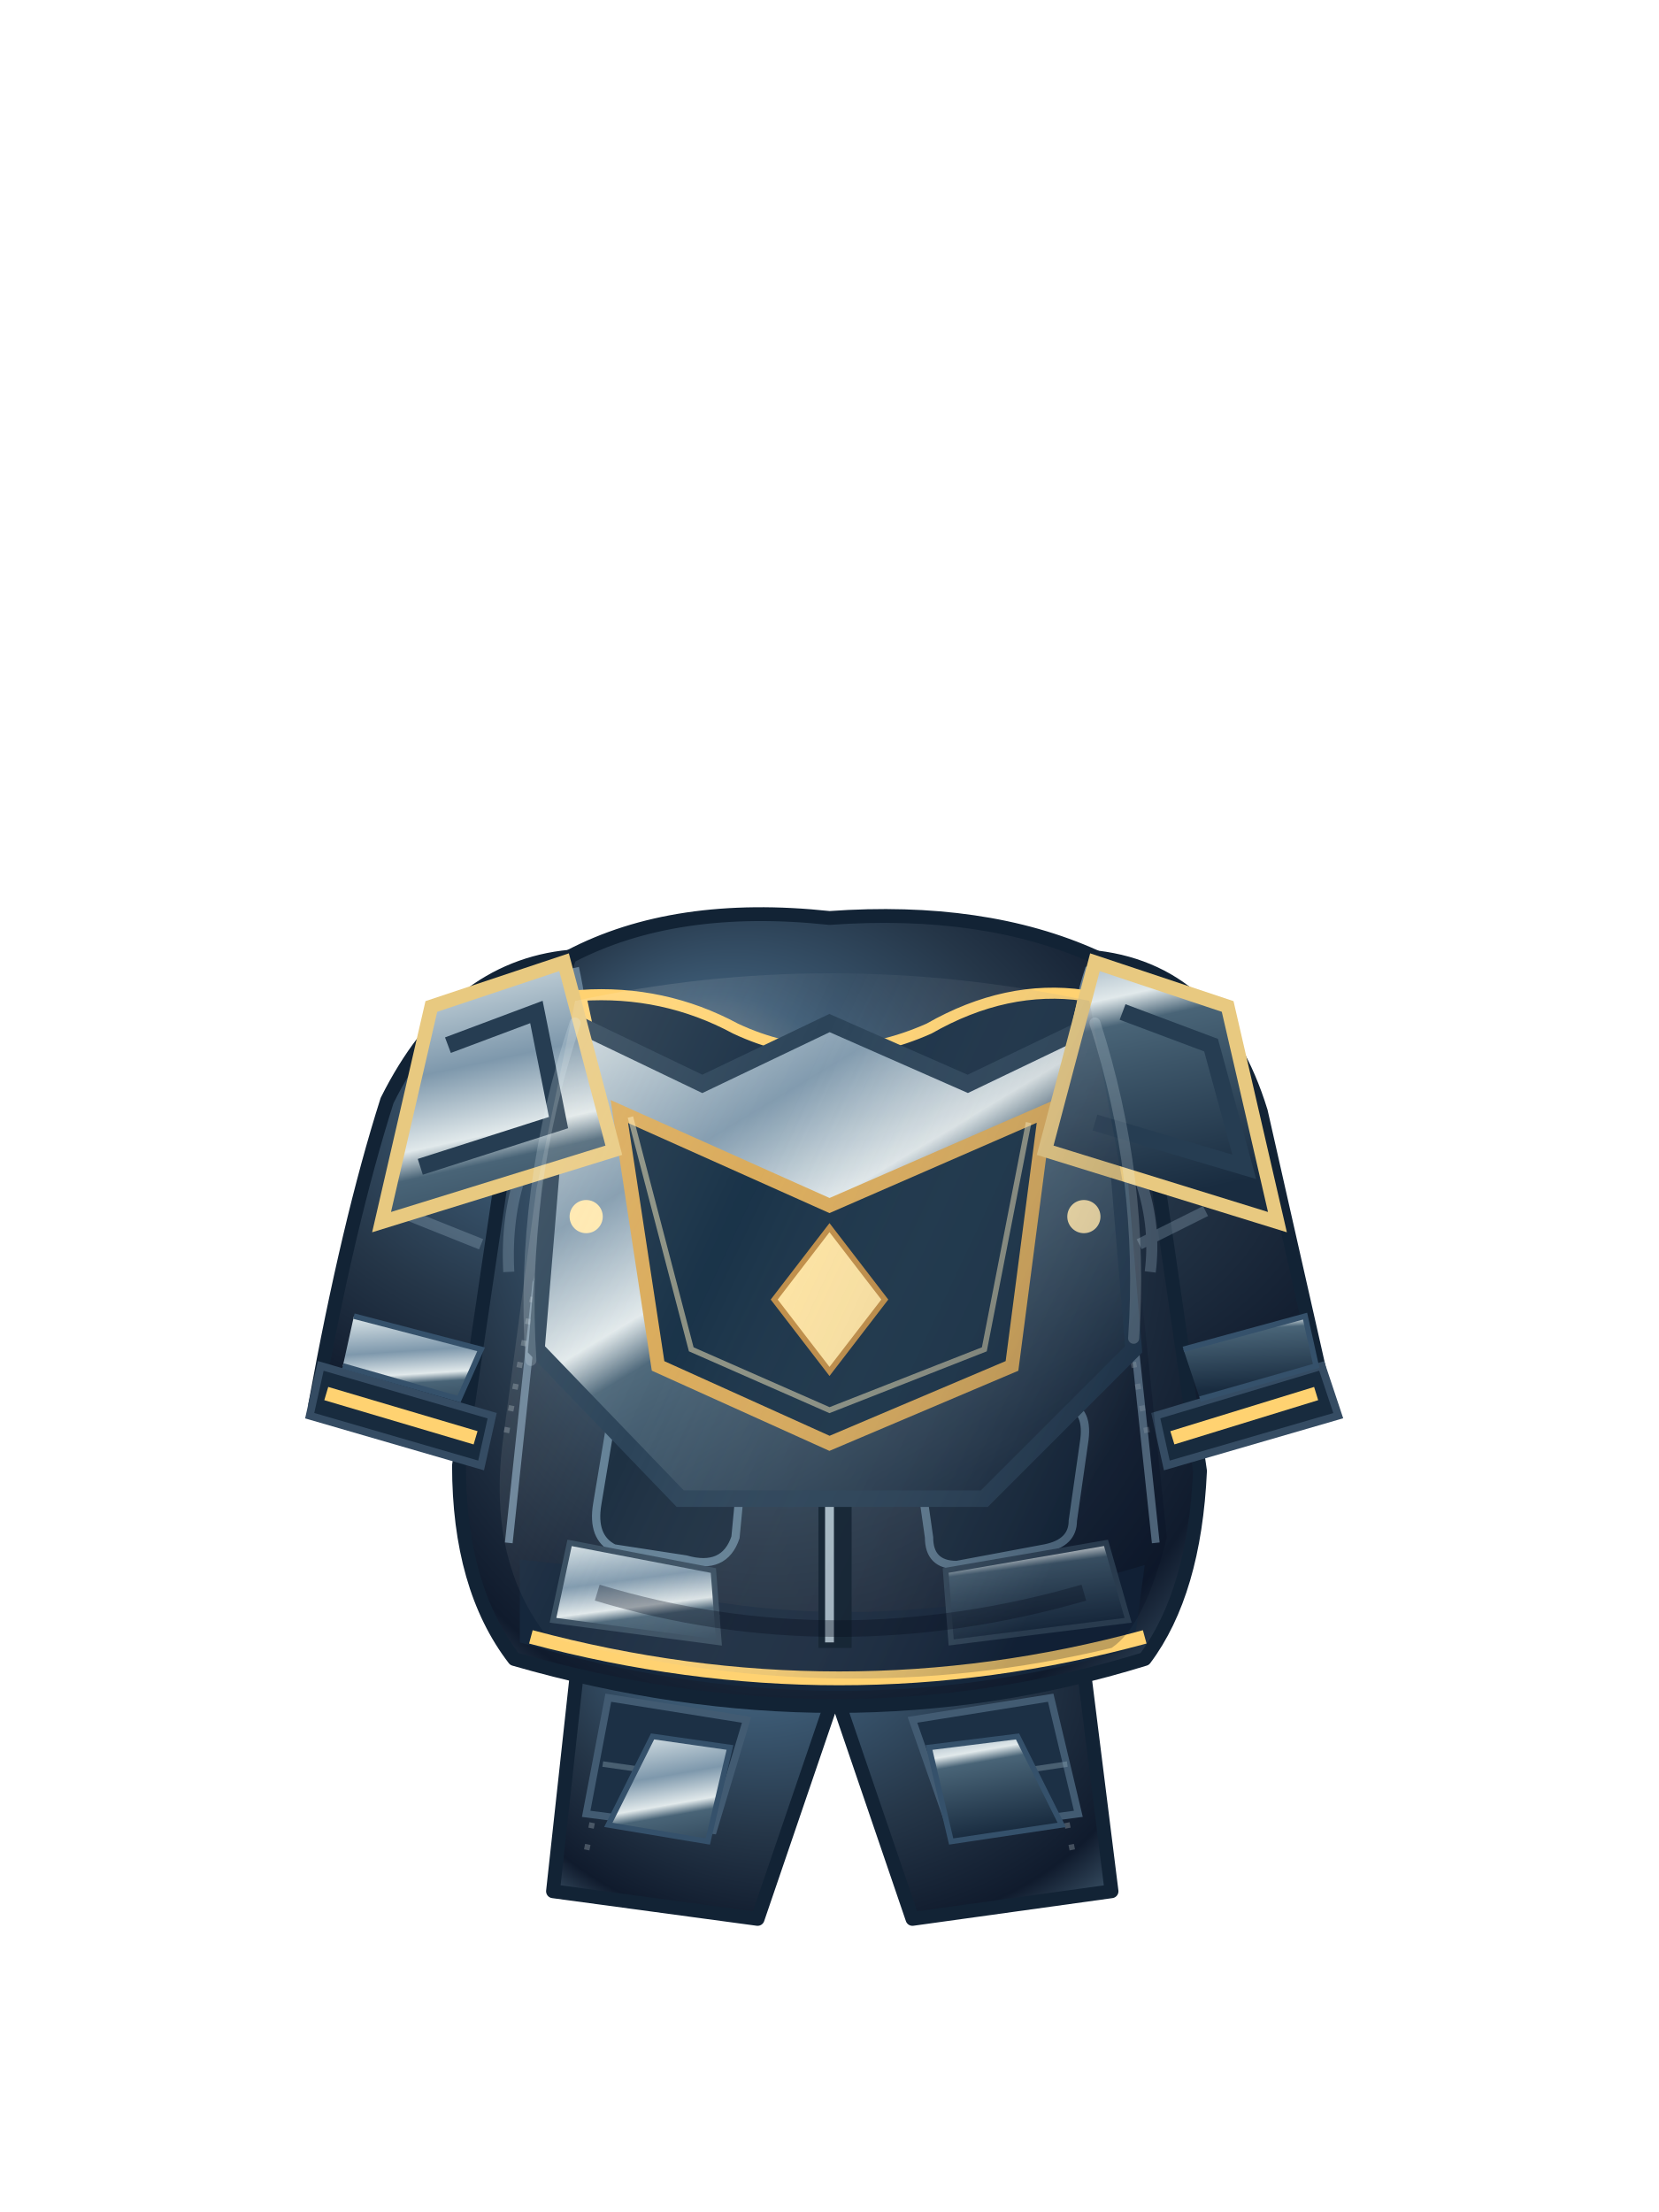
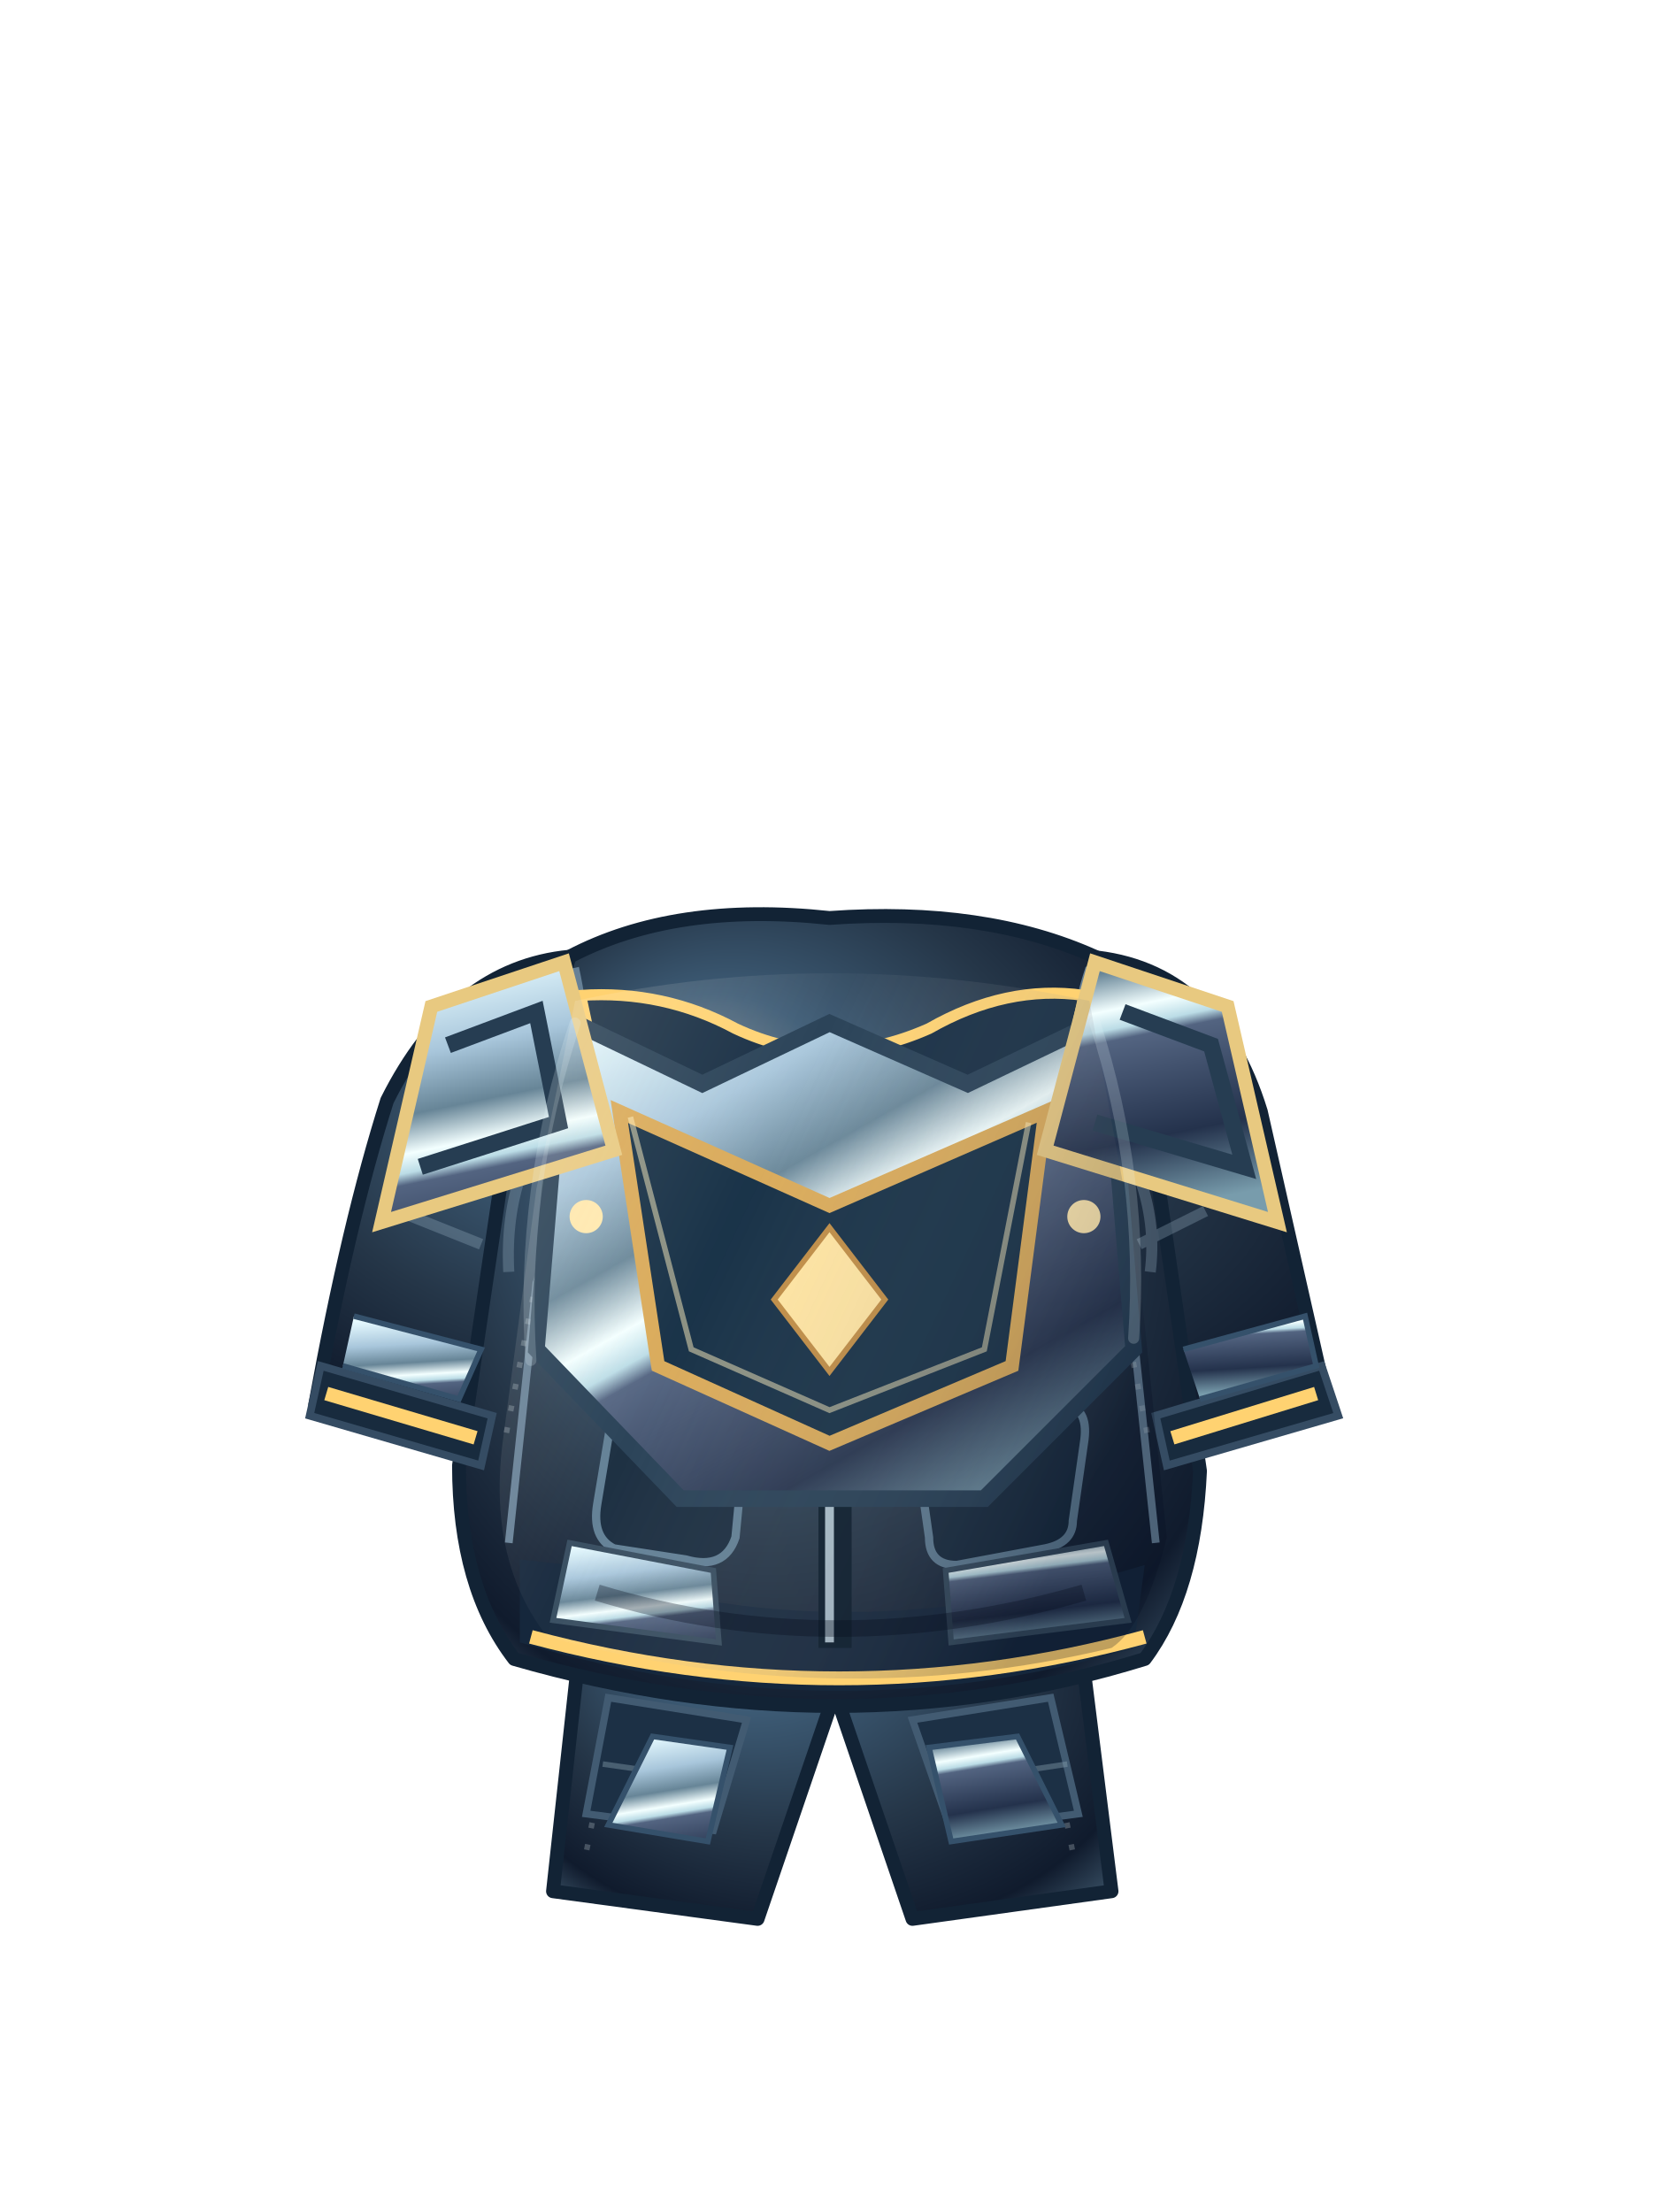
<svg xmlns="http://www.w3.org/2000/svg" viewBox="0 0 300 400">
  <defs>
    <radialGradient id="skin" cx=".32" cy=".2" r=".85">
      <stop stop-color="#eac086" />
      <stop offset=".55" stop-color="#93603e" />
      <stop offset="1" stop-color="#392b37" />
    </radialGradient>
    <radialGradient id="cloth" cx=".49" cy=".47" fx=".29" fy=".22" r=".67">
      <stop offset="0" stop-color="#818c93" />
      <stop offset=".28" stop-color="#3d5b75" />
      <stop offset=".62" stop-color="#253648" />
      <stop offset=".9" stop-color="#101b2d" />
      <stop offset="1" stop-color="#32475b" />
    </radialGradient>
-     <linearGradient id="metal" x2=".75" y2="1">
-       <stop stop-color="#dce6e9" />
-       <stop offset=".3" stop-color="#7e98ac" />
-       <stop offset=".48" stop-color="#e1e9eb" />
-       <stop offset=".55" stop-color="#496477" />
-       <stop offset="1" stop-color="#192c40" />
+     <linearGradient id="metal" x1=".1" y1="0" x2=".8" y2="1">
+       <stop offset="0" stop-color="#e6faff" />
+       <stop offset=".21" stop-color="#a8c6db" />
+       <stop offset=".36" stop-color="#678597" />
+       <stop offset=".46" stop-color="#f3ffff" />
+       <stop offset=".51" stop-color="#bbdce6" />
+       <stop offset=".54" stop-color="#536481" />
+       <stop offset=".81" stop-color="#24324c" />
+       <stop offset="1" stop-color="#789cac" />
    </linearGradient>
    <linearGradient id="trim" x2="1" y2="1">
      <stop stop-color="#edfcff" />
      <stop offset=".4" stop-color="#ffd271" />
      <stop offset="1" stop-color="#287c9f" />
    </linearGradient>
    <linearGradient id="leather" x2=".8" y2="1">
      <stop stop-color="#c59269" />
      <stop offset=".5" stop-color="#855339" />
      <stop offset="1" stop-color="#392722" />
    </linearGradient>
    <linearGradient id="hair" x2=".3" y2="1">
      <stop stop-color="#8f5a36" />
      <stop offset=".6" stop-color="#492b25" />
      <stop offset="1" stop-color="#241b22" />
    </linearGradient>
    <radialGradient id="lens" cx=".3" cy=".15">
      <stop stop-color="#84d9ef" />
      <stop offset=".6" stop-color="#153e64" />
      <stop offset="1" stop-color="#09182b" />
    </radialGradient>
  </defs>
  <g stroke="#122335" stroke-width="2.5" stroke-linejoin="round">
    <path d="M107 278Q150 271 193 278L201 342L165 347L151 306L137 347L100 342Z" fill="url(#cloth)" />
    <path d="M103 173Q82 175 70 199Q63 221 57 254L88 264L105 221ZM197 173Q220 175 228 201L240 254L210 264L194 221Z" fill="url(#cloth)" />
    <path d="M103 173Q122 163 150 166Q178 164 198 173L209 211L217 266Q216 288 207 300Q152 317 93 300Q83 287 83 265L91 211Z" fill="url(#cloth)" />
  </g>
  <path d="M104 175Q110 202 97 232L92 279M197 175Q188 202 204 232L209 279" fill="none" stroke="#668096" stroke-width="1.4" />
  <path d="M105 180Q120 179 133 186Q150 194 168 186Q182 178 196 180L193 194Q176 210 150 199Q126 210 108 194Z" fill="#142b41" stroke="#ffd271" stroke-width="2" />
  <path d="M103 199Q91 210 92 230M198 199Q210 214 208 230M72 219l15 6m131-6-12 6" fill="none" stroke="#a4bdd0" opacity=".28" stroke-width="2" />
  <path d="M103 283Q151 300 207 283L205 298Q151 314 94 297L94 282Z" fill="#15273c" />
  <path d="M96 296Q152 311 207 296" fill="none" stroke="#ffd271" stroke-width="2.5" />
  <path d="M151 203V298" stroke="#081a2a" stroke-width="6" />
  <path d="M150 203V297" stroke="#adc1cd" stroke-width="1.6" />
  <path d="M111 254Q123 254 135 257L133 278Q131 284 124 282L111 280Q107 278 108 272ZM165 257Q181 254 193 254Q197 255 196 261L194 275Q194 279 189 280L173 283Q168 283 168 278Z" fill="#172a3d" stroke="#607e94" stroke-width="1.5" />
  <path d="M108 255l27 2m31 0 29-2" stroke="#ffd271" stroke-width="1" />
  <path d="M114 260l16 1m42 0 17-1" stroke="#b7c6cf" opacity=".35" stroke-dasharray="1 2" />
  <rect x="147" y="217" width="7" height="11" rx="2" fill="url(#metal)" stroke="#1c3347" />
  <path d="M118 216L130 218Q135 218 134 223L132 236Q132 241 127 241L120 240Q116 240 116 235L113 221Q113 216 118 216Z" fill="#123c50" stroke="#ffd271" stroke-width="1.2" />
  <path d="M118 222l10 1m-9 5 7 1" stroke="#ffd271" stroke-width="2" />
  <circle cx="121" cy="236" r="1.5" fill="#d8f5ff" />
  <path d="M58 247L89 256L87 265L56 256ZM209 256L239 247L242 256L211 265Z" fill="#182b3e" stroke="#354c63" stroke-width="1.4" />
  <path d="M59 252L86 260M212 260L238 252" stroke="#ffd271" stroke-width="2.5" />
  <path d="M101 211L91 262M198 211L208 262M111 310L106 335M189 310L194 335" fill="none" stroke="#dce8ed" opacity=".25" stroke-dasharray="1 3" />
  <path d="M110 307L135 311L129 331L106 328ZM165 311L190 307L195 328L172 331Z" fill="#1c3045" stroke="#425b72" stroke-width="1.3" />
  <path d="M109 319l21 3m43 0 20-3" stroke="#8ca4b5" opacity=".4" />
  <path d="M116 246l13 2m46 0 13-2M110 289l20 4m44 0 19-4" stroke="#7a94a8" opacity=".22" stroke-width="2" />
  <path d="M102 184L127 196L150 185L175 196L200 184L205 244L178 271L123 271L97 244Z" fill="url(#metal)" stroke="#253e54" stroke-width="3" />
  <path d="M112 201L150 218L189 201L183 247L150 261L119 247Z" fill="#132d43" stroke="#d9a957" stroke-width="2.5" />
  <path d="M114 202L125 244L150 255L178 244L186 203" fill="none" stroke="#fff0bd" opacity=".5" />
  <path d="M150 222L160 235L150 248L140 235Z" fill="#ffe4a0" stroke="#bf8b42" />
  <path d="M78 182L102 174L111 208L69 221ZM198 174L222 182L231 221L189 208Z" fill="url(#metal)" stroke="#e8c980" stroke-width="2.5" />
  <path d="M81 189L97 183L101 203L76 211M203 183L219 189L225 211L198 203" fill="none" stroke="#263d52" stroke-width="3" />
  <path d="M103 279L129 284L130 297L100 293ZM171 284L200 279L204 293L172 297Z" fill="url(#metal)" stroke="#354b5e" />
  <circle cx="106" cy="220" r="3" fill="#ffe8ad" />
  <circle cx="196" cy="220" r="3" fill="#ffe8ad" />
  <path d="M118 314L132 316L128 333L110 330ZM168 316L184 314L192 330L172 333Z" fill="url(#metal)" stroke="#35516b" />
  <path d="M64 238L87 244L83 253L62 247M214 244L236 238L238 247L217 253" fill="url(#metal)" stroke="#35516b" />
  <defs>
    <linearGradient id="wardrobe-satin" x1="0" y1="0" x2="1" y2=".5">
      <stop stop-color="#fff2dd" stop-opacity=".19" />
      <stop offset=".42" stop-color="#fff" stop-opacity=".03" />
      <stop offset="1" stop-color="#050c20" stop-opacity=".25" />
    </linearGradient>
    <linearGradient id="wardrobe-fold">
      <stop stop-color="#fff0e1" stop-opacity=".3" />
      <stop offset=".4" stop-color="#fff" stop-opacity="0" />
      <stop offset="1" stop-color="#080c26" stop-opacity=".3" />
    </linearGradient>
  </defs>
  <g id="wardrobe-finish">
    <path d="M104 181Q150 171 197 181L206 230L211 278Q207 294 201 298Q151 310 99 296Q88 282 91 260L97 215Z" fill="url(#wardrobe-satin)" />
    <path d="M104 185Q94 215 96 246M198 185Q207 213 205 242" fill="none" stroke="#e9f5fa" stroke-opacity=".2" stroke-width="2" stroke-linecap="round" />
    <path d="M108 288Q151 301 196 288" fill="none" stroke="#050b19" stroke-opacity=".32" stroke-width="3" />
  </g>
</svg>
